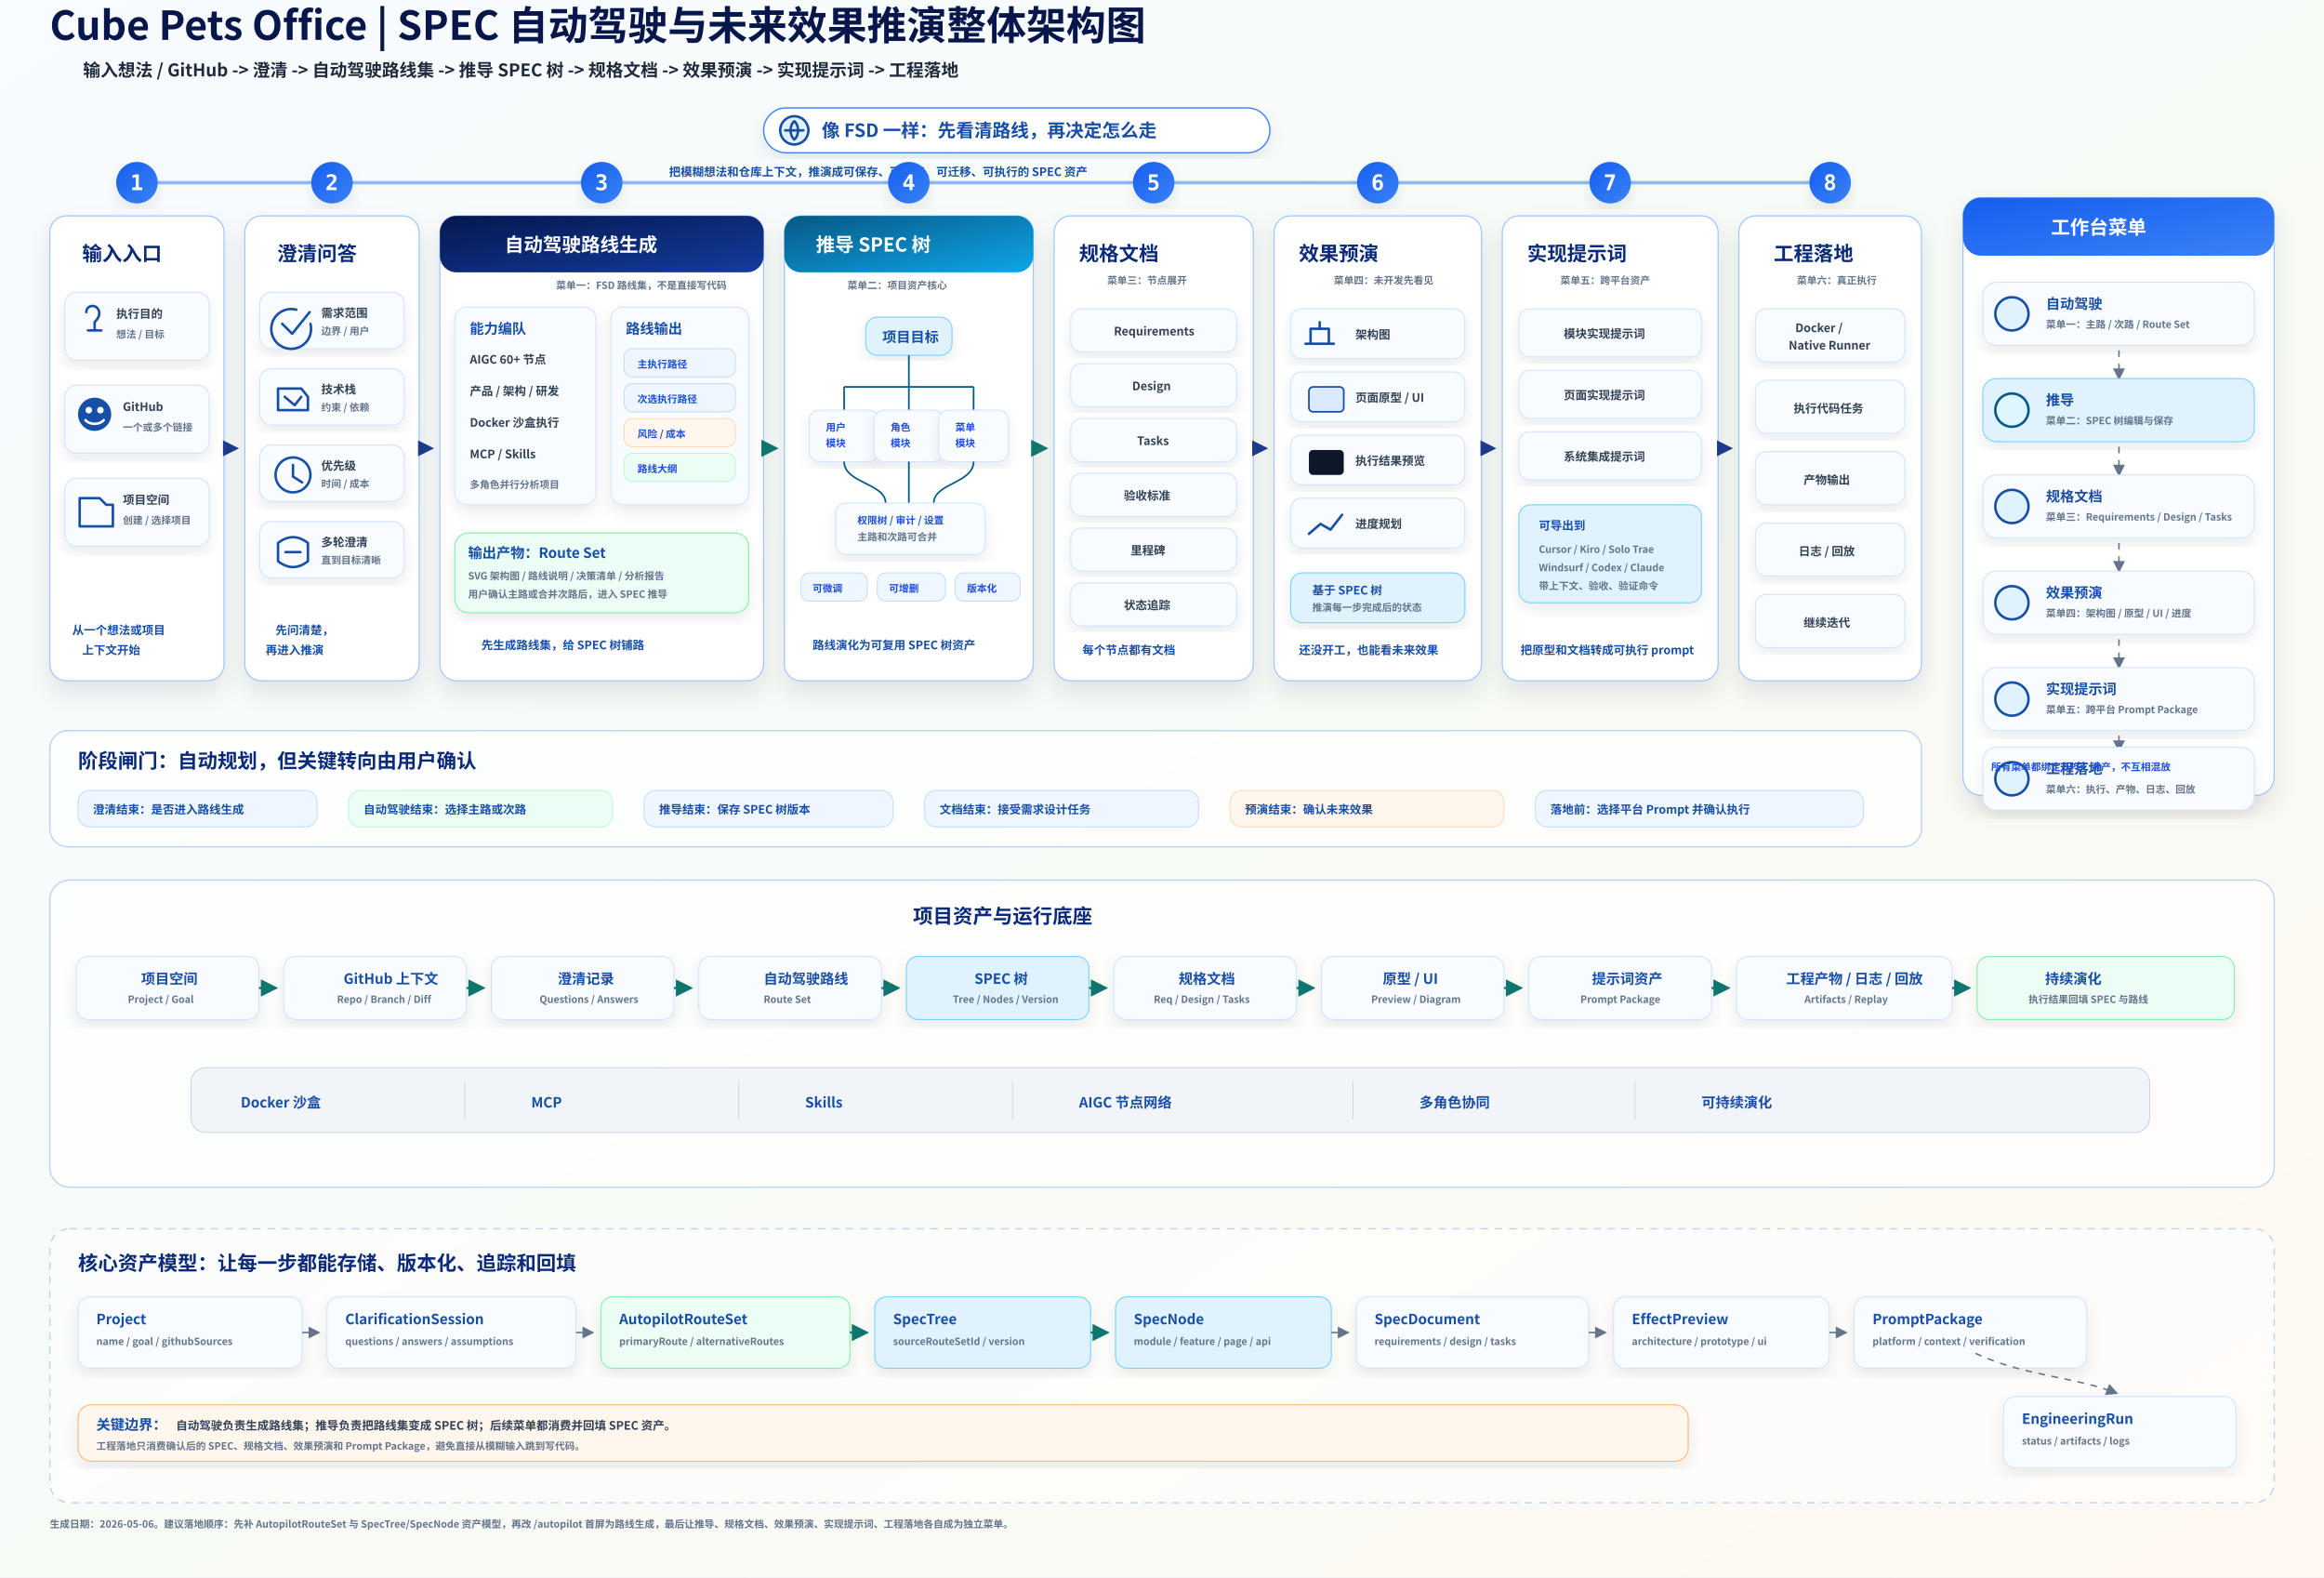
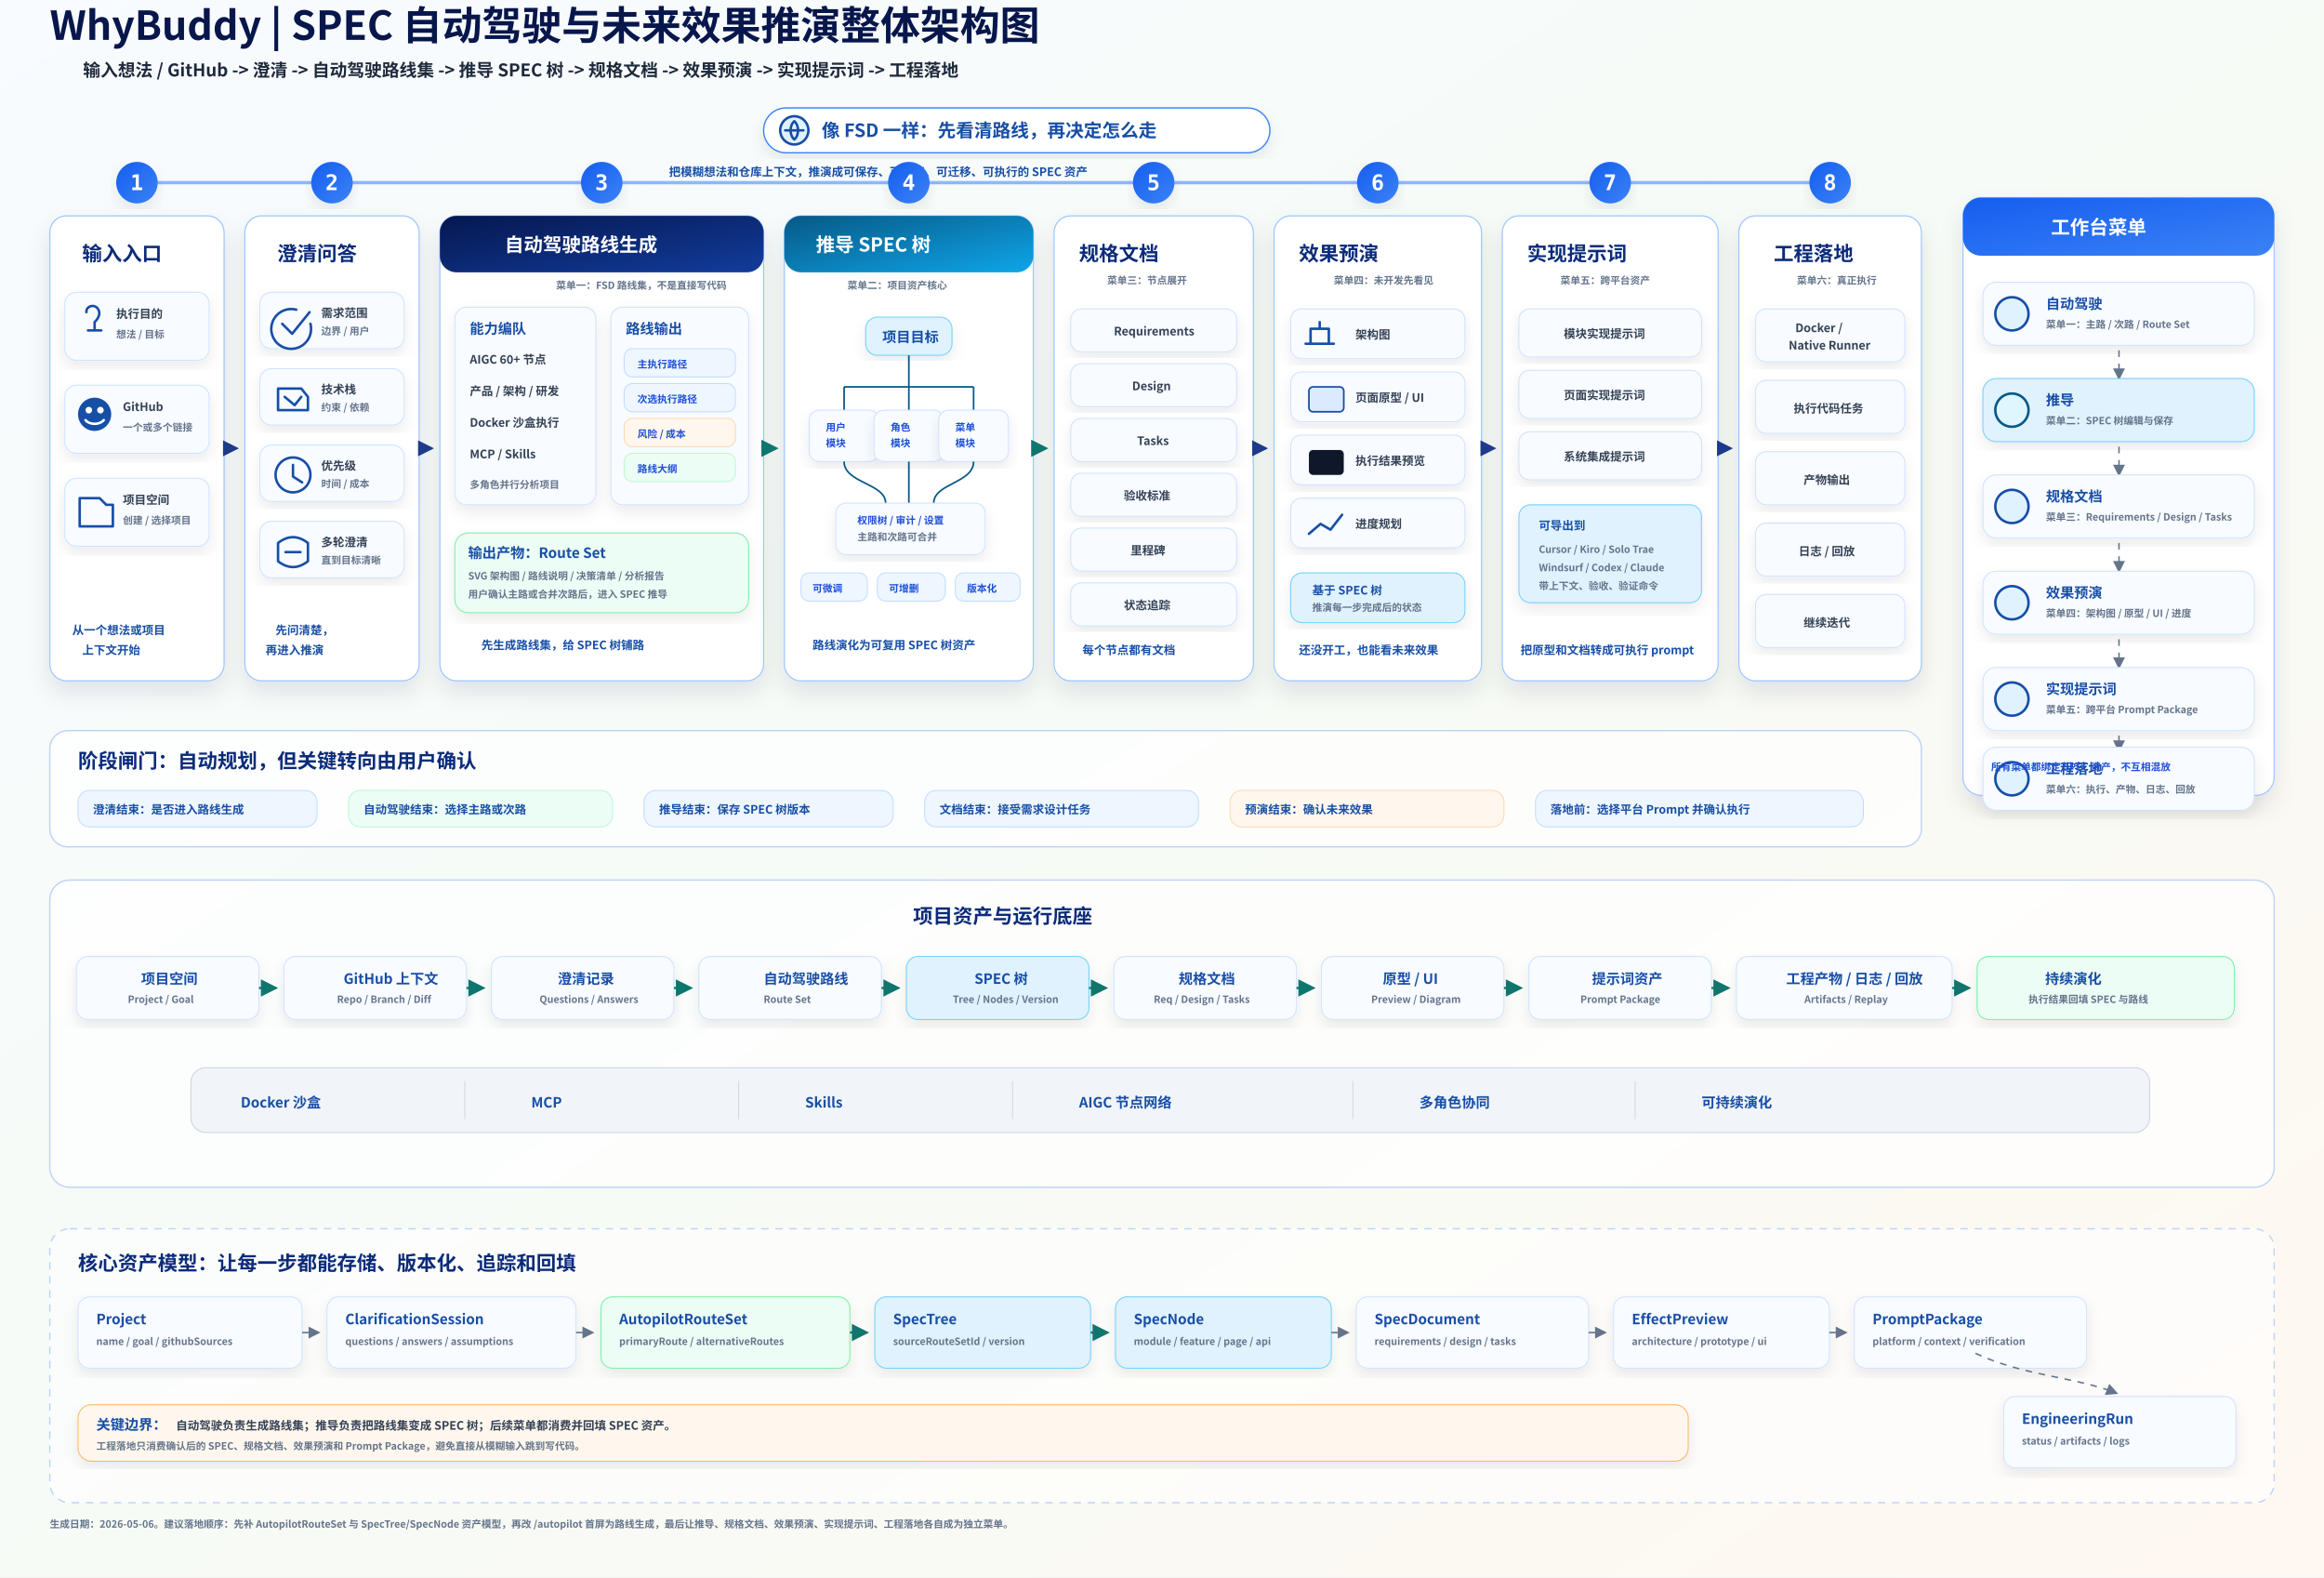
<svg xmlns="http://www.w3.org/2000/svg" width="2800" height="1900" viewBox="0 0 2800 1900" role="img" aria-labelledby="title desc">
  <defs>
    <linearGradient id="bg" x1="0" y1="0" x2="1" y2="1">
      <stop offset="0%" stop-color="#f8fbff" />
      <stop offset="45%" stop-color="#f6fbf7" />
      <stop offset="100%" stop-color="#fff8f1" />
    </linearGradient>
    <linearGradient id="navy" x1="0" y1="0" x2="1" y2="1">
      <stop offset="0%" stop-color="#06174f" />
      <stop offset="100%" stop-color="#123c9c" />
    </linearGradient>
    <linearGradient id="blue" x1="0" y1="0" x2="1" y2="1">
      <stop offset="0%" stop-color="#155eef" />
      <stop offset="100%" stop-color="#3b82f6" />
    </linearGradient>
    <linearGradient id="teal" x1="0" y1="0" x2="1" y2="1">
      <stop offset="0%" stop-color="#0f766e" />
      <stop offset="100%" stop-color="#14b8a6" />
    </linearGradient>
    <linearGradient id="sky" x1="0" y1="0" x2="1" y2="1">
      <stop offset="0%" stop-color="#075985" />
      <stop offset="100%" stop-color="#0ea5e9" />
    </linearGradient>
    <linearGradient id="orange" x1="0" y1="0" x2="1" y2="1">
      <stop offset="0%" stop-color="#b45309" />
      <stop offset="100%" stop-color="#f59e0b" />
    </linearGradient>
    <marker id="arrow" viewBox="0 0 10 10" refX="8.5" refY="5" markerWidth="8" markerHeight="8" orient="auto-start-reverse">
      <path d="M 0 0 L 10 5 L 0 10 z" fill="#1e3a8a" />
    </marker>
    <marker id="arrow-soft" viewBox="0 0 10 10" refX="8.5" refY="5" markerWidth="8" markerHeight="8" orient="auto-start-reverse">
      <path d="M 0 0 L 10 5 L 0 10 z" fill="#64748b" />
    </marker>
    <marker id="arrow-teal" viewBox="0 0 10 10" refX="8.5" refY="5" markerWidth="8" markerHeight="8" orient="auto-start-reverse">
      <path d="M 0 0 L 10 5 L 0 10 z" fill="#0f766e" />
    </marker>
    <filter id="shadow" x="-18%" y="-18%" width="136%" height="136%">
      <feDropShadow dx="0" dy="14" stdDeviation="14" flood-color="#0f172a" flood-opacity="0.10" />
    </filter>
    <filter id="softShadow" x="-14%" y="-14%" width="128%" height="128%">
      <feDropShadow dx="0" dy="8" stdDeviation="9" flood-color="#0f172a" flood-opacity="0.08" />
    </filter>
    <style>
      .page { fill: url(#bg); }
      .title { font: 900 48px "Microsoft YaHei", "PingFang SC", "Noto Sans CJK SC", Arial, sans-serif; fill: #07164b; letter-spacing: 0; }
      .subtitle { font: 700 21px "Microsoft YaHei", "PingFang SC", "Noto Sans CJK SC", Arial, sans-serif; fill: #1e293b; letter-spacing: 0; }
      .slogan { font: 900 22px "Microsoft YaHei", "PingFang SC", "Noto Sans CJK SC", Arial, sans-serif; fill: #174ea6; letter-spacing: 0; }
      .section { fill: rgba(255,255,255,0.72); stroke: #bdd3f5; stroke-width: 1.6; }
      .section-dashed { fill: rgba(255,255,255,0.58); stroke: #bdd3f5; stroke-width: 1.6; stroke-dasharray: 9 8; }
      .card { fill: #ffffff; stroke: #9ec5fe; stroke-width: 1.4; filter: url(#shadow); }
      .card-soft { fill: #f8fbff; stroke: #cfe2ff; stroke-width: 1.2; filter: url(#softShadow); }
      .card-warm { fill: #fff7ed; stroke: #fdba74; stroke-width: 1.3; filter: url(#softShadow); }
      .card-green { fill: #ecfdf5; stroke: #86efac; stroke-width: 1.3; filter: url(#softShadow); }
      .card-sky { fill: #e0f2fe; stroke: #7dd3fc; stroke-width: 1.3; filter: url(#softShadow); }
      .card-muted { fill: #f1f5f9; stroke: #cbd5e1; stroke-width: 1.2; }
      .chip { fill: #eef6ff; stroke: #bfdbfe; stroke-width: 1.1; }
      .chip-warm { fill: #fff7ed; stroke: #fed7aa; stroke-width: 1.1; }
      .chip-green { fill: #ecfdf5; stroke: #bbf7d0; stroke-width: 1.1; }
      .line { fill: none; stroke: #1e3a8a; stroke-width: 2.4; marker-end: url(#arrow); }
      .line-soft { fill: none; stroke: #64748b; stroke-width: 1.8; stroke-dasharray: 8 8; marker-end: url(#arrow-soft); }
      .line-teal { fill: none; stroke: #0f766e; stroke-width: 2.6; marker-end: url(#arrow-teal); }
      .tree-line { fill: none; stroke: #075985; stroke-width: 2; }
      .step-circle { fill: url(#blue); filter: url(#softShadow); }
      .step-num { font: 900 26px "Cascadia Code", Consolas, monospace; fill: #ffffff; letter-spacing: 0; }
      .card-title { font: 900 24px "Microsoft YaHei", "PingFang SC", "Noto Sans CJK SC", Arial, sans-serif; fill: #0b2b7a; letter-spacing: 0; }
      .card-title-white { font: 900 23px "Microsoft YaHei", "PingFang SC", "Noto Sans CJK SC", Arial, sans-serif; fill: #ffffff; letter-spacing: 0; }
      .label { font: 800 17px "Microsoft YaHei", "PingFang SC", "Noto Sans CJK SC", Arial, sans-serif; fill: #0f172a; letter-spacing: 0; }
      .label-blue { font: 900 17px "Microsoft YaHei", "PingFang SC", "Noto Sans CJK SC", Arial, sans-serif; fill: #174ea6; letter-spacing: 0; }
      .label-white { font: 900 17px "Microsoft YaHei", "PingFang SC", "Noto Sans CJK SC", Arial, sans-serif; fill: #ffffff; letter-spacing: 0; }
      .small { font: 700 14px "Microsoft YaHei", "PingFang SC", "Noto Sans CJK SC", Arial, sans-serif; fill: #334155; letter-spacing: 0; }
      .small-blue { font: 800 14px "Microsoft YaHei", "PingFang SC", "Noto Sans CJK SC", Arial, sans-serif; fill: #174ea6; letter-spacing: 0; }
      .tiny { font: 700 12px "Microsoft YaHei", "PingFang SC", "Noto Sans CJK SC", Arial, sans-serif; fill: #64748b; letter-spacing: 0; }
      .tiny-blue { font: 800 12px "Microsoft YaHei", "PingFang SC", "Noto Sans CJK SC", Arial, sans-serif; fill: #1d4ed8; letter-spacing: 0; }
      .code { font: 700 13px "Cascadia Code", Consolas, monospace; fill: #1e293b; letter-spacing: 0; }
      .code-blue { font: 800 13px "Cascadia Code", Consolas, monospace; fill: #1d4ed8; letter-spacing: 0; }
      .icon-stroke { fill: none; stroke: #174ea6; stroke-width: 3; stroke-linecap: round; stroke-linejoin: round; }
      .icon-fill { fill: #174ea6; }
    </style>
  </defs>
  <rect class="page" x="0" y="0" width="2800" height="1900" />
  <g transform="translate(60 48)">
-     <text class="title" x="0" y="0">Cube Pets Office | SPEC 自动驾驶与未来效果推演整体架构图</text>
+     <text class="title" x="0" y="0">WhyBuddy | SPEC 自动驾驶与未来效果推演整体架构图</text>
    <text class="subtitle" x="40" y="44">输入想法 / GitHub -&gt; 澄清 -&gt; 自动驾驶路线集 -&gt; 推导 SPEC 树 -&gt; 规格文档 -&gt; 效果预演 -&gt; 实现提示词 -&gt; 工程落地</text>
    <g transform="translate(860 82)">
      <rect x="0" y="0" rx="27" ry="27" width="610" height="54" fill="#ffffff" stroke="#3b82f6" stroke-width="1.6" filter="url(#softShadow)" />
      <circle cx="37" cy="27" r="17" fill="#e0f2fe" stroke="#174ea6" stroke-width="3" />
      <path class="icon-stroke" d="M26 27 L48 27 M37 16 C31 21 31 33 37 38 M37 16 C43 21 43 33 37 38" />
      <text class="slogan" x="70" y="35">像 FSD 一样：先看清路线，再决定怎么走</text>
    </g>
    <text class="small-blue" x="746" y="164">把模糊想法和仓库上下文，推演成可保存、可预演、可迁移、可执行的 SPEC 资产</text>
  </g>
  <g transform="translate(60 220)">
    <line x1="105" y1="0" x2="2145" y2="0" stroke="#8bb8ff" stroke-width="4" />
    <g transform="translate(105 0)">
      <circle class="step-circle" cx="0" cy="0" r="25" />
      <text class="step-num" x="-8" y="9">1</text>
    </g>
    <g transform="translate(340 0)">
      <circle class="step-circle" cx="0" cy="0" r="25" />
      <text class="step-num" x="-8" y="9">2</text>
    </g>
    <g transform="translate(665 0)">
      <circle class="step-circle" cx="0" cy="0" r="25" />
      <text class="step-num" x="-8" y="9">3</text>
    </g>
    <g transform="translate(1035 0)">
      <circle class="step-circle" cx="0" cy="0" r="25" />
      <text class="step-num" x="-8" y="9">4</text>
    </g>
    <g transform="translate(1330 0)">
      <circle class="step-circle" cx="0" cy="0" r="25" />
      <text class="step-num" x="-8" y="9">5</text>
    </g>
    <g transform="translate(1600 0)">
      <circle class="step-circle" cx="0" cy="0" r="25" />
      <text class="step-num" x="-8" y="9">6</text>
    </g>
    <g transform="translate(1880 0)">
      <circle class="step-circle" cx="0" cy="0" r="25" />
      <text class="step-num" x="-8" y="9">7</text>
    </g>
    <g transform="translate(2145 0)">
      <circle class="step-circle" cx="0" cy="0" r="25" />
      <text class="step-num" x="-8" y="9">8</text>
    </g>
  </g>
  <g transform="translate(60 260)">
    <g>
      <rect class="card" x="0" y="0" rx="20" ry="20" width="210" height="560" />
      <text class="card-title" x="39" y="54">输入入口</text>
      <g transform="translate(18 92)">
        <rect class="card-soft" x="0" y="0" rx="14" ry="14" width="174" height="82" />
        <path class="icon-stroke" d="M26 24 C26 16 36 14 40 20 C44 26 40 32 36 36 L36 46 M28 46 L44 46" />
        <text class="small" x="62" y="31">执行目的</text>
        <text class="tiny" x="62" y="55">想法 / 目标</text>
      </g>
      <g transform="translate(18 204)">
        <rect class="card-soft" x="0" y="0" rx="14" ry="14" width="174" height="82" />
        <circle class="icon-fill" cx="36" cy="35" r="20" />
        <circle fill="#fff" cx="29" cy="30" r="4" />
        <circle fill="#fff" cx="43" cy="30" r="4" />
        <path d="M25 42 C30 48 42 48 47 42" fill="none" stroke="#fff" stroke-width="3" stroke-linecap="round" />
        <text class="small" x="70" y="31">GitHub</text>
        <text class="tiny" x="70" y="55">一个或多个链接</text>
      </g>
      <g transform="translate(18 316)">
        <rect class="card-soft" x="0" y="0" rx="14" ry="14" width="174" height="82" />
        <path class="icon-stroke" d="M18 50 L18 24 L42 24 L50 32 L58 32 L58 58 L18 58 Z" />
        <text class="small" x="70" y="31">项目空间</text>
        <text class="tiny" x="70" y="55">创建 / 选择项目</text>
      </g>
      <text class="small-blue" x="27" y="504">从一个想法或项目</text>
      <text class="small-blue" x="39" y="528">上下文开始</text>
    </g>
    <g transform="translate(235 0)">
      <rect class="card" x="0" y="0" rx="20" ry="20" width="210" height="560" />
      <text class="card-title" x="39" y="54">澄清问答</text>
      <g transform="translate(18 92)">
        <rect class="card-soft" x="0" y="0" rx="14" ry="14" width="174" height="68" />
        <path class="icon-stroke" d="M27 38 L39 50 L60 24 M44 21 A24 24 0 1 0 61 38" />
        <text class="small" x="74" y="30">需求范围</text>
        <text class="tiny" x="74" y="51">边界 / 用户</text>
      </g>
      <g transform="translate(18 184)">
        <rect class="card-soft" x="0" y="0" rx="14" ry="14" width="174" height="68" />
        <path class="icon-stroke" d="M22 24 L50 24 L58 34 L58 50 L22 50 Z M30 34 L42 44 L50 34" />
        <text class="small" x="74" y="30">技术栈</text>
        <text class="tiny" x="74" y="51">约束 / 依赖</text>
      </g>
      <g transform="translate(18 276)">
        <rect class="card-soft" x="0" y="0" rx="14" ry="14" width="174" height="68" />
        <circle class="icon-stroke" cx="40" cy="36" r="21" />
        <path class="icon-stroke" d="M40 24 L40 38 L51 45" />
        <text class="small" x="74" y="30">优先级</text>
        <text class="tiny" x="74" y="51">时间 / 成本</text>
      </g>
      <g transform="translate(18 368)">
        <rect class="card-soft" x="0" y="0" rx="14" ry="14" width="174" height="68" />
        <path class="icon-stroke" d="M22 26 Q40 12 58 26 L58 48 Q40 62 22 48 Z M31 37 L49 37" />
        <text class="small" x="74" y="30">多轮澄清</text>
        <text class="tiny" x="74" y="51">直到目标清晰</text>
      </g>
      <text class="small-blue" x="37" y="504">先问清楚，</text>
      <text class="small-blue" x="25" y="528">再进入推演</text>
    </g>
    <g transform="translate(470 0)">
      <rect class="card" x="0" y="0" rx="20" ry="20" width="390" height="560" />
      <rect x="0" y="0" rx="20" ry="20" width="390" height="68" fill="url(#navy)" />
      <text class="card-title-white" x="78" y="43">自动驾驶路线生成</text>
      <text class="tiny" x="140" y="88" fill="#174ea6">菜单一：FSD 路线集，不是直接写代码</text>
      <g transform="translate(18 110)">
        <rect class="card-soft" x="0" y="0" rx="14" ry="14" width="170" height="238" />
        <text class="label-blue" x="18" y="32">能力编队</text>
        <text class="small" x="18" y="68">AIGC 60+ 节点</text>
        <text class="small" x="18" y="106">产品 / 架构 / 研发</text>
        <text class="small" x="18" y="144">Docker 沙盒执行</text>
        <text class="small" x="18" y="182">MCP / Skills</text>
        <text class="tiny" x="18" y="218">多角色并行分析项目</text>
      </g>
      <g transform="translate(206 110)">
        <rect class="card-soft" x="0" y="0" rx="14" ry="14" width="166" height="238" />
        <text class="label-blue" x="18" y="32">路线输出</text>
        <g transform="translate(16 50)">
          <rect class="chip" x="0" y="0" rx="10" ry="10" width="134" height="34" />
          <text class="tiny-blue" x="16" y="23">主执行路径</text>
        </g>
        <g transform="translate(16 92)">
          <rect class="chip" x="0" y="0" rx="10" ry="10" width="134" height="34" />
          <text class="tiny-blue" x="16" y="23">次选执行路径</text>
        </g>
        <g transform="translate(16 134)">
          <rect class="chip-warm" x="0" y="0" rx="10" ry="10" width="134" height="34" />
          <text class="tiny-blue" x="16" y="23">风险 / 成本</text>
        </g>
        <g transform="translate(16 176)">
          <rect class="chip-green" x="0" y="0" rx="10" ry="10" width="134" height="34" />
          <text class="tiny-blue" x="16" y="23">路线大纲</text>
        </g>
      </g>
      <g transform="translate(18 382)">
        <rect class="card-green" x="0" y="0" rx="16" ry="16" width="354" height="96" />
        <text class="label-blue" x="16" y="30">输出产物：Route Set</text>
        <text class="tiny" x="16" y="56">SVG 架构图 / 路线说明 / 决策清单 / 分析报告</text>
        <text class="tiny" x="16" y="78">用户确认主路或合并次路后，进入 SPEC 推导</text>
      </g>
      <text class="small-blue" x="50" y="522">先生成路线集，给 SPEC 树铺路</text>
    </g>
    <g transform="translate(885 0)">
      <rect class="card" x="0" y="0" rx="20" ry="20" width="300" height="560" />
      <rect x="0" y="0" rx="20" ry="20" width="300" height="68" fill="url(#sky)" />
      <text class="card-title-white" x="38" y="43">推导 SPEC 树</text>
      <text class="tiny" x="76" y="88" fill="#174ea6">菜单二：项目资产核心</text>
      <g transform="translate(34 122)">
        <rect class="card-sky" x="64" y="0" rx="14" ry="14" width="104" height="46" />
        <text class="label-blue" x="84" y="30">项目目标</text>
        <path class="tree-line" d="M116 46 L116 84" />
        <path class="tree-line" d="M38 84 L194 84" />
        <path class="tree-line" d="M38 84 L38 112" />
        <path class="tree-line" d="M116 84 L116 112" />
        <path class="tree-line" d="M194 84 L194 112" />
        <rect class="card-soft" x="-4" y="112" rx="12" ry="12" width="84" height="62" />
        <text class="tiny-blue" x="16" y="137">用户</text>
        <text class="tiny-blue" x="16" y="156">模块</text>
        <rect class="card-soft" x="74" y="112" rx="12" ry="12" width="84" height="62" />
        <text class="tiny-blue" x="94" y="137">角色</text>
        <text class="tiny-blue" x="94" y="156">模块</text>
        <rect class="card-soft" x="152" y="112" rx="12" ry="12" width="84" height="62" />
        <text class="tiny-blue" x="172" y="137">菜单</text>
        <text class="tiny-blue" x="172" y="156">模块</text>
        <path class="tree-line" d="M38 174 C38 200 88 200 88 224" />
        <path class="tree-line" d="M116 174 L116 224" />
        <path class="tree-line" d="M194 174 C194 200 146 200 146 224" />
        <rect class="card-soft" x="28" y="224" rx="12" ry="12" width="180" height="62" />
        <text class="tiny-blue" x="54" y="249">权限树 / 审计 / 设置</text>
        <text class="tiny" x="54" y="269">主路和次路可合并</text>
      </g>
      <g transform="translate(20 430)">
        <rect class="chip" x="0" y="0" rx="10" ry="10" width="80" height="34" />
        <text class="tiny-blue" x="14" y="23">可微调</text>
        <rect class="chip" x="92" y="0" rx="10" ry="10" width="82" height="34" />
        <text class="tiny-blue" x="106" y="23">可增删</text>
        <rect class="chip" x="186" y="0" rx="10" ry="10" width="78" height="34" />
        <text class="tiny-blue" x="200" y="23">版本化</text>
      </g>
      <text class="small-blue" x="34" y="522">路线演化为可复用 SPEC 树资产</text>
    </g>
    <g transform="translate(1210 0)">
      <rect class="card" x="0" y="0" rx="20" ry="20" width="240" height="560" />
      <text class="card-title" x="30" y="54">规格文档</text>
      <text class="tiny" x="64" y="82">菜单三：节点展开</text>
      <g transform="translate(20 112)">
        <rect class="card-soft" x="0" y="0" rx="13" ry="13" width="200" height="52" />
        <text class="small" x="52" y="32">Requirements</text>
      </g>
      <g transform="translate(20 178)">
        <rect class="card-soft" x="0" y="0" rx="13" ry="13" width="200" height="52" />
        <text class="small" x="74" y="32">Design</text>
      </g>
      <g transform="translate(20 244)">
        <rect class="card-soft" x="0" y="0" rx="13" ry="13" width="200" height="52" />
        <text class="small" x="80" y="32">Tasks</text>
      </g>
      <g transform="translate(20 310)">
        <rect class="card-soft" x="0" y="0" rx="13" ry="13" width="200" height="52" />
        <text class="small" x="64" y="32">验收标准</text>
      </g>
      <g transform="translate(20 376)">
        <rect class="card-soft" x="0" y="0" rx="13" ry="13" width="200" height="52" />
        <text class="small" x="72" y="32">里程碑</text>
      </g>
      <g transform="translate(20 442)">
        <rect class="card-soft" x="0" y="0" rx="13" ry="13" width="200" height="52" />
        <text class="small" x="64" y="32">状态追踪</text>
      </g>
      <text class="small-blue" x="34" y="528">每个节点都有文档</text>
    </g>
    <g transform="translate(1475 0)">
      <rect class="card" x="0" y="0" rx="20" ry="20" width="250" height="560" />
      <text class="card-title" x="30" y="54">效果预演</text>
      <text class="tiny" x="72" y="82">菜单四：未开发先看见</text>
      <g transform="translate(20 112)">
        <rect class="card-soft" x="0" y="0" rx="13" ry="13" width="210" height="60" />
        <path class="icon-stroke" d="M24 42 L24 24 L46 24 L46 42 M35 24 L35 16 M18 42 L52 42" />
        <text class="small" x="78" y="36">架构图</text>
      </g>
      <g transform="translate(20 188)">
        <rect class="card-soft" x="0" y="0" rx="13" ry="13" width="210" height="60" />
        <rect x="22" y="18" width="42" height="30" rx="5" fill="#dbeafe" stroke="#174ea6" stroke-width="2" />
        <text class="small" x="78" y="36">页面原型 / UI</text>
      </g>
      <g transform="translate(20 264)">
        <rect class="card-soft" x="0" y="0" rx="13" ry="13" width="210" height="60" />
        <rect x="22" y="18" width="42" height="30" rx="5" fill="#0f172a" />
        <text class="small" x="78" y="36">执行结果预览</text>
      </g>
      <g transform="translate(20 340)">
        <rect class="card-soft" x="0" y="0" rx="13" ry="13" width="210" height="60" />
        <path class="icon-stroke" d="M22 43 L36 31 L48 38 L62 20" />
        <text class="small" x="78" y="36">进度规划</text>
      </g>
      <g transform="translate(20 430)">
        <rect class="card-sky" x="0" y="0" rx="14" ry="14" width="210" height="60" />
        <text class="small-blue" x="26" y="26">基于 SPEC 树</text>
        <text class="tiny" x="26" y="46">推演每一步完成后的状态</text>
      </g>
      <text class="small-blue" x="30" y="528">还没开工，也能看未来效果</text>
    </g>
    <g transform="translate(1750 0)">
      <rect class="card" x="0" y="0" rx="20" ry="20" width="260" height="560" />
      <text class="card-title" x="30" y="54">实现提示词</text>
      <text class="tiny" x="70" y="82">菜单五：跨平台资产</text>
      <g transform="translate(20 112)">
        <rect class="card-soft" x="0" y="0" rx="13" ry="13" width="220" height="58" />
        <text class="small" x="54" y="35">模块实现提示词</text>
      </g>
      <g transform="translate(20 186)">
        <rect class="card-soft" x="0" y="0" rx="13" ry="13" width="220" height="58" />
        <text class="small" x="54" y="35">页面实现提示词</text>
      </g>
      <g transform="translate(20 260)">
        <rect class="card-soft" x="0" y="0" rx="13" ry="13" width="220" height="58" />
        <text class="small" x="54" y="35">系统集成提示词</text>
      </g>
      <g transform="translate(20 348)">
        <rect class="card-sky" x="0" y="0" rx="14" ry="14" width="220" height="118" />
        <text class="small-blue" x="24" y="30">可导出到</text>
        <text class="tiny" x="24" y="58">Cursor / Kiro / Solo Trae</text>
        <text class="tiny" x="24" y="80">Windsurf / Codex / Claude</text>
        <text class="tiny" x="24" y="102">带上下文、验收、验证命令</text>
      </g>
      <text class="small-blue" x="22" y="528">把原型和文档转成可执行 prompt</text>
    </g>
    <g transform="translate(2035 0)">
      <rect class="card" x="0" y="0" rx="20" ry="20" width="220" height="560" />
      <text class="card-title" x="42" y="54">工程落地</text>
      <text class="tiny" x="70" y="82">菜单六：真正执行</text>
      <g transform="translate(20 112)">
        <rect class="card-soft" x="0" y="0" rx="13" ry="13" width="180" height="64" />
        <text class="small" x="48" y="28">Docker /</text>
        <text class="small" x="40" y="49">Native Runner</text>
      </g>
      <g transform="translate(20 198)">
        <rect class="card-soft" x="0" y="0" rx="13" ry="13" width="180" height="64" />
        <text class="small" x="46" y="39">执行代码任务</text>
      </g>
      <g transform="translate(20 284)">
        <rect class="card-soft" x="0" y="0" rx="13" ry="13" width="180" height="64" />
        <text class="small" x="58" y="39">产物输出</text>
      </g>
      <g transform="translate(20 370)">
        <rect class="card-soft" x="0" y="0" rx="13" ry="13" width="180" height="64" />
        <text class="small" x="52" y="39">日志 / 回放</text>
      </g>
      <g transform="translate(20 456)">
        <rect class="card-soft" x="0" y="0" rx="13" ry="13" width="180" height="64" />
        <text class="small" x="58" y="39">继续迭代</text>
      </g>
    </g>
    <path class="line" d="M210 280 L225 280" />
    <path class="line" d="M445 280 L460 280" />
    <path class="line-teal" d="M860 280 L875 280" />
    <path class="line-teal" d="M1185 280 L1200 280" />
    <path class="line" d="M1450 280 L1465 280" />
    <path class="line" d="M1725 280 L1740 280" />
    <path class="line" d="M2010 280 L2025 280" />
  </g>
  <g transform="translate(2365 238)">
    <rect class="card" x="0" y="0" rx="22" ry="22" width="375" height="720" />
    <rect x="0" y="0" rx="22" ry="22" width="375" height="70" fill="url(#blue)" />
    <text class="card-title-white" x="106" y="44">工作台菜单</text>
    <g transform="translate(24 102)">
      <rect class="card-soft" x="0" y="0" rx="16" ry="16" width="327" height="76" />
      <circle cx="35" cy="38" r="20" fill="#e0f2fe" stroke="#174ea6" stroke-width="3" />
      <text class="label-blue" x="76" y="32">自动驾驶</text>
      <text class="tiny" x="76" y="55">菜单一：主路 / 次路 / Route Set</text>
    </g>
    <path class="line-soft" d="M188 184 L188 218" />
    <g transform="translate(24 218)">
      <rect class="card-sky" x="0" y="0" rx="16" ry="16" width="327" height="76" />
      <circle cx="35" cy="38" r="20" fill="#dff6ff" stroke="#075985" stroke-width="3" />
      <text class="label-blue" x="76" y="32">推导</text>
      <text class="tiny" x="76" y="55">菜单二：SPEC 树编辑与保存</text>
    </g>
    <path class="line-soft" d="M188 300 L188 334" />
    <g transform="translate(24 334)">
      <rect class="card-soft" x="0" y="0" rx="16" ry="16" width="327" height="76" />
      <circle cx="35" cy="38" r="20" fill="#e0f2fe" stroke="#174ea6" stroke-width="3" />
      <text class="label-blue" x="76" y="32">规格文档</text>
      <text class="tiny" x="76" y="55">菜单三：Requirements / Design / Tasks</text>
    </g>
    <path class="line-soft" d="M188 416 L188 450" />
    <g transform="translate(24 450)">
      <rect class="card-soft" x="0" y="0" rx="16" ry="16" width="327" height="76" />
      <circle cx="35" cy="38" r="20" fill="#e0f2fe" stroke="#174ea6" stroke-width="3" />
      <text class="label-blue" x="76" y="32">效果预演</text>
      <text class="tiny" x="76" y="55">菜单四：架构图 / 原型 / UI / 进度</text>
    </g>
    <path class="line-soft" d="M188 532 L188 566" />
    <g transform="translate(24 566)">
      <rect class="card-soft" x="0" y="0" rx="16" ry="16" width="327" height="76" />
      <circle cx="35" cy="38" r="20" fill="#e0f2fe" stroke="#174ea6" stroke-width="3" />
      <text class="label-blue" x="76" y="32">实现提示词</text>
      <text class="tiny" x="76" y="55">菜单五：跨平台 Prompt Package</text>
    </g>
    <path class="line-soft" d="M188 648 L188 666" />
    <g transform="translate(24 662)">
      <rect class="card-soft" x="0" y="0" rx="16" ry="16" width="327" height="76" />
      <circle cx="35" cy="38" r="20" fill="#e0f2fe" stroke="#174ea6" stroke-width="3" />
      <text class="label-blue" x="76" y="32">工程落地</text>
      <text class="tiny" x="76" y="55">菜单六：执行、产物、日志、回放</text>
    </g>
    <text class="tiny-blue" x="34" y="690">所有菜单都绑定 SPEC 资产，不互相混放</text>
  </g>
  <g transform="translate(60 880)">
    <rect class="section" x="0" y="0" rx="22" ry="22" width="2255" height="140" />
    <text class="card-title" x="34" y="45">阶段闸门：自动规划，但关键转向由用户确认</text>
    <g transform="translate(34 72)">
      <rect class="chip" x="0" y="0" rx="14" ry="14" width="288" height="44" />
      <text class="small-blue" x="18" y="28">澄清结束：是否进入路线生成</text>
    </g>
    <g transform="translate(360 72)">
      <rect class="chip-green" x="0" y="0" rx="14" ry="14" width="318" height="44" />
      <text class="small-blue" x="18" y="28">自动驾驶结束：选择主路或次路</text>
    </g>
    <g transform="translate(716 72)">
      <rect class="chip" x="0" y="0" rx="14" ry="14" width="300" height="44" />
      <text class="small-blue" x="18" y="28">推导结束：保存 SPEC 树版本</text>
    </g>
    <g transform="translate(1054 72)">
      <rect class="chip" x="0" y="0" rx="14" ry="14" width="330" height="44" />
      <text class="small-blue" x="18" y="28">文档结束：接受需求设计任务</text>
    </g>
    <g transform="translate(1422 72)">
      <rect class="chip-warm" x="0" y="0" rx="14" ry="14" width="330" height="44" />
      <text class="small-blue" x="18" y="28">预演结束：确认未来效果</text>
    </g>
    <g transform="translate(1790 72)">
      <rect class="chip" x="0" y="0" rx="14" ry="14" width="395" height="44" />
      <text class="small-blue" x="18" y="28">落地前：选择平台 Prompt 并确认执行</text>
    </g>
  </g>
  <g transform="translate(60 1060)">
    <rect class="section" x="0" y="0" rx="24" ry="24" width="2680" height="370" />
    <text class="card-title" x="1040" y="52">项目资产与运行底座</text>
    <g transform="translate(32 92)">
      <rect class="card-soft" x="0" y="0" rx="14" ry="14" width="220" height="76" />
      <text class="label-blue" x="78" y="33">项目空间</text>
      <text class="tiny" x="62" y="56">Project / Goal</text>
    </g>
    <g transform="translate(282 92)">
      <rect class="card-soft" x="0" y="0" rx="14" ry="14" width="220" height="76" />
      <text class="label-blue" x="72" y="33">GitHub 上下文</text>
      <text class="tiny" x="64" y="56">Repo / Branch / Diff</text>
    </g>
    <g transform="translate(532 92)">
      <rect class="card-soft" x="0" y="0" rx="14" ry="14" width="220" height="76" />
      <text class="label-blue" x="80" y="33">澄清记录</text>
      <text class="tiny" x="58" y="56">Questions / Answers</text>
    </g>
    <g transform="translate(782 92)">
      <rect class="card-soft" x="0" y="0" rx="14" ry="14" width="220" height="76" />
      <text class="label-blue" x="78" y="33">自动驾驶路线</text>
      <text class="tiny" x="78" y="56">Route Set</text>
    </g>
    <g transform="translate(1032 92)">
      <rect class="card-sky" x="0" y="0" rx="14" ry="14" width="220" height="76" />
      <text class="label-blue" x="82" y="33">SPEC 树</text>
      <text class="tiny" x="56" y="56">Tree / Nodes / Version</text>
    </g>
    <g transform="translate(1282 92)">
      <rect class="card-soft" x="0" y="0" rx="14" ry="14" width="220" height="76" />
      <text class="label-blue" x="78" y="33">规格文档</text>
      <text class="tiny" x="48" y="56">Req / Design / Tasks</text>
    </g>
    <g transform="translate(1532 92)">
      <rect class="card-soft" x="0" y="0" rx="14" ry="14" width="220" height="76" />
      <text class="label-blue" x="74" y="33">原型 / UI</text>
      <text class="tiny" x="60" y="56">Preview / Diagram</text>
    </g>
    <g transform="translate(1782 92)">
      <rect class="card-soft" x="0" y="0" rx="14" ry="14" width="220" height="76" />
      <text class="label-blue" x="76" y="33">提示词资产</text>
      <text class="tiny" x="62" y="56">Prompt Package</text>
    </g>
    <g transform="translate(2032 92)">
      <rect class="card-soft" x="0" y="0" rx="14" ry="14" width="260" height="76" />
      <text class="label-blue" x="60" y="33">工程产物 / 日志 / 回放</text>
      <text class="tiny" x="82" y="56">Artifacts / Replay</text>
    </g>
    <g transform="translate(2322 92)">
      <rect class="card-green" x="0" y="0" rx="14" ry="14" width="310" height="76" />
      <text class="label-blue" x="82" y="33">持续演化</text>
      <text class="tiny" x="62" y="56">执行结果回填 SPEC 与路线</text>
    </g>
    <path class="line-teal" d="M252 130 L272 130" />
    <path class="line-teal" d="M502 130 L522 130" />
    <path class="line-teal" d="M752 130 L772 130" />
    <path class="line-teal" d="M1002 130 L1022 130" />
    <path class="line-teal" d="M1252 130 L1272 130" />
    <path class="line-teal" d="M1502 130 L1522 130" />
    <path class="line-teal" d="M1752 130 L1772 130" />
    <path class="line-teal" d="M2002 130 L2022 130" />
    <path class="line-teal" d="M2292 130 L2312 130" />
    <g transform="translate(170 226)">
      <rect class="card-muted" x="0" y="0" rx="18" ry="18" width="2360" height="78" />
      <g transform="translate(60 18)">
        <text class="label-blue" x="0" y="30">Docker 沙盒</text>
      </g>
      <line x1="330" y1="16" x2="330" y2="62" stroke="#cbd5e1" />
      <g transform="translate(410 18)">
        <text class="label-blue" x="0" y="30">MCP</text>
      </g>
      <line x1="660" y1="16" x2="660" y2="62" stroke="#cbd5e1" />
      <g transform="translate(740 18)">
        <text class="label-blue" x="0" y="30">Skills</text>
      </g>
      <line x1="990" y1="16" x2="990" y2="62" stroke="#cbd5e1" />
      <g transform="translate(1070 18)">
        <text class="label-blue" x="0" y="30">AIGC 节点网络</text>
      </g>
      <line x1="1400" y1="16" x2="1400" y2="62" stroke="#cbd5e1" />
      <g transform="translate(1480 18)">
        <text class="label-blue" x="0" y="30">多角色协同</text>
      </g>
      <line x1="1740" y1="16" x2="1740" y2="62" stroke="#cbd5e1" />
      <g transform="translate(1820 18)">
        <text class="label-blue" x="0" y="30">可持续演化</text>
      </g>
    </g>
  </g>
  <g transform="translate(60 1480)">
    <rect class="section-dashed" x="0" y="0" rx="24" ry="24" width="2680" height="330" />
    <text class="card-title" x="34" y="50">核心资产模型：让每一步都能存储、版本化、追踪和回填</text>
    <g transform="translate(34 82)">
      <rect class="card-soft" x="0" y="0" rx="14" ry="14" width="270" height="86" />
      <text class="label-blue" x="22" y="33">Project</text>
      <text class="tiny" x="22" y="58">name / goal / githubSources</text>
    </g>
    <g transform="translate(334 82)">
      <rect class="card-soft" x="0" y="0" rx="14" ry="14" width="300" height="86" />
      <text class="label-blue" x="22" y="33">ClarificationSession</text>
      <text class="tiny" x="22" y="58">questions / answers / assumptions</text>
    </g>
    <g transform="translate(664 82)">
      <rect class="card-green" x="0" y="0" rx="14" ry="14" width="300" height="86" />
      <text class="label-blue" x="22" y="33">AutopilotRouteSet</text>
      <text class="tiny" x="22" y="58">primaryRoute / alternativeRoutes</text>
    </g>
    <g transform="translate(994 82)">
      <rect class="card-sky" x="0" y="0" rx="14" ry="14" width="260" height="86" />
      <text class="label-blue" x="22" y="33">SpecTree</text>
      <text class="tiny" x="22" y="58">sourceRouteSetId / version</text>
    </g>
    <g transform="translate(1284 82)">
      <rect class="card-sky" x="0" y="0" rx="14" ry="14" width="260" height="86" />
      <text class="label-blue" x="22" y="33">SpecNode</text>
      <text class="tiny" x="22" y="58">module / feature / page / api</text>
    </g>
    <g transform="translate(1574 82)">
      <rect class="card-soft" x="0" y="0" rx="14" ry="14" width="280" height="86" />
      <text class="label-blue" x="22" y="33">SpecDocument</text>
      <text class="tiny" x="22" y="58">requirements / design / tasks</text>
    </g>
    <g transform="translate(1884 82)">
      <rect class="card-soft" x="0" y="0" rx="14" ry="14" width="260" height="86" />
      <text class="label-blue" x="22" y="33">EffectPreview</text>
      <text class="tiny" x="22" y="58">architecture / prototype / ui</text>
    </g>
    <g transform="translate(2174 82)">
      <rect class="card-soft" x="0" y="0" rx="14" ry="14" width="280" height="86" />
      <text class="label-blue" x="22" y="33">PromptPackage</text>
      <text class="tiny" x="22" y="58">platform / context / verification</text>
    </g>
    <g transform="translate(2354 202)">
      <rect class="card-soft" x="0" y="0" rx="14" ry="14" width="280" height="86" />
      <text class="label-blue" x="22" y="33">EngineeringRun</text>
      <text class="tiny" x="22" y="58">status / artifacts / logs</text>
    </g>
    <path class="line-soft" d="M304 125 L324 125" />
    <path class="line-soft" d="M634 125 L654 125" />
    <path class="line-teal" d="M964 125 L984 125" />
    <path class="line-teal" d="M1254 125 L1274 125" />
    <path class="line-soft" d="M1544 125 L1564 125" />
    <path class="line-soft" d="M1854 125 L1874 125" />
    <path class="line-soft" d="M2144 125 L2164 125" />
    <path class="line-soft" d="M2320 150 C2380 178 2440 178 2490 198" />
    <g transform="translate(34 212)">
      <rect class="card-warm" x="0" y="0" rx="16" ry="16" width="1940" height="68" />
      <text class="label-blue" x="22" y="30">关键边界：</text>
      <text class="small" x="118" y="30">自动驾驶负责生成路线集；推导负责把路线集变成 SPEC 树；后续菜单都消费并回填 SPEC 资产。</text>
      <text class="tiny" x="22" y="54">工程落地只消费确认后的 SPEC、规格文档、效果预演和 Prompt Package，避免直接从模糊输入跳到写代码。</text>
    </g>
  </g>
  <g transform="translate(60 1840)">
    <text class="tiny" x="0" y="0">生成日期：2026-05-06。建议落地顺序：先补 AutopilotRouteSet 与 SpecTree/SpecNode 资产模型，再改 /autopilot 首屏为路线生成，最后让推导、规格文档、效果预演、实现提示词、工程落地各自成为独立菜单。</text>
  </g>
</svg>
